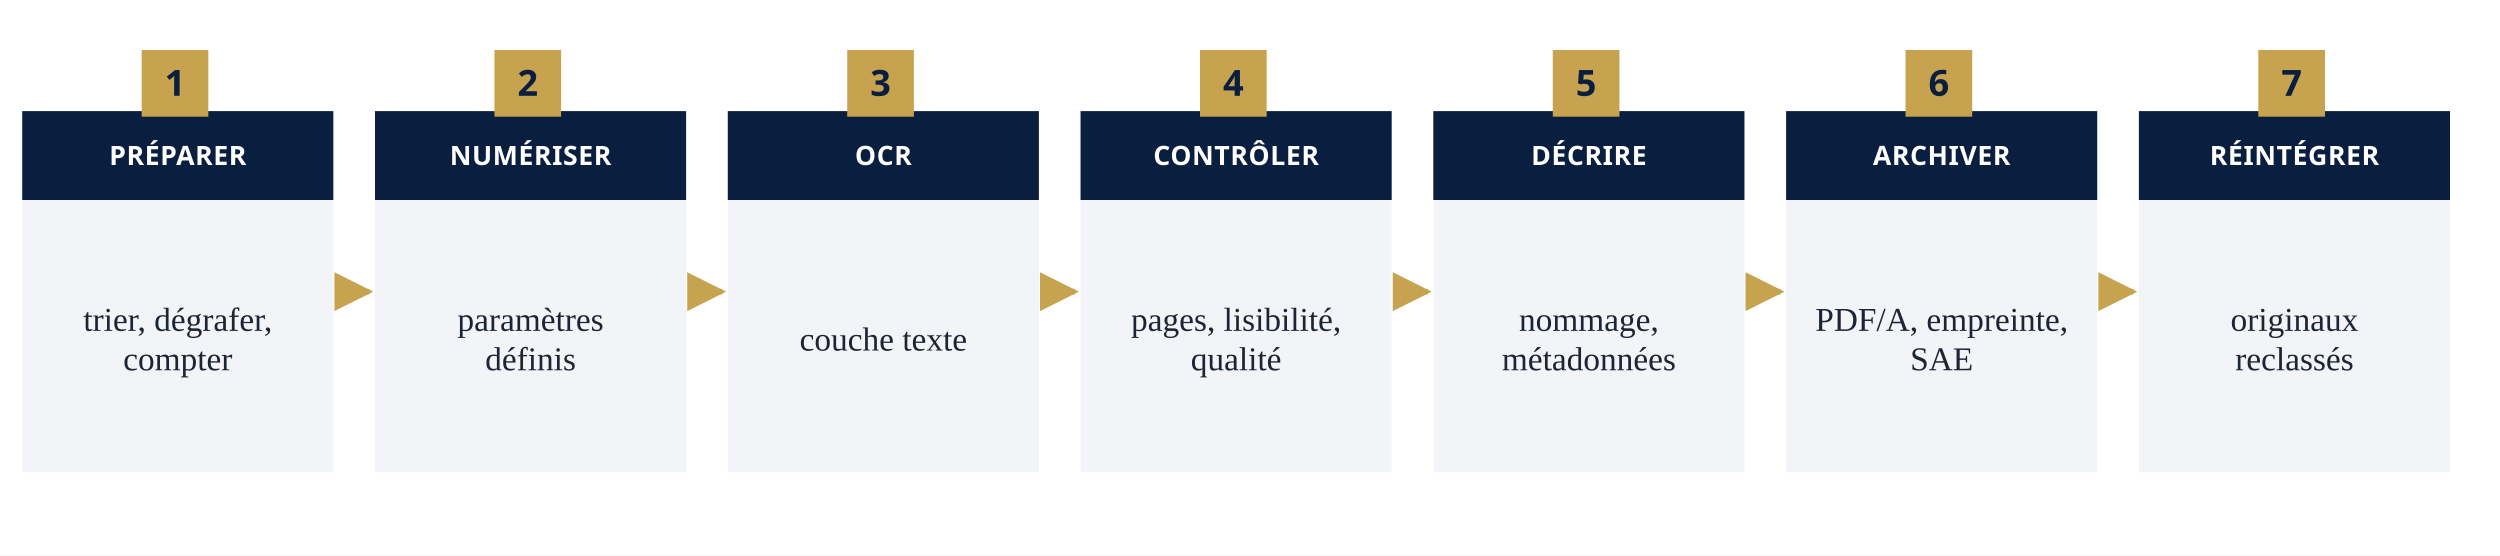
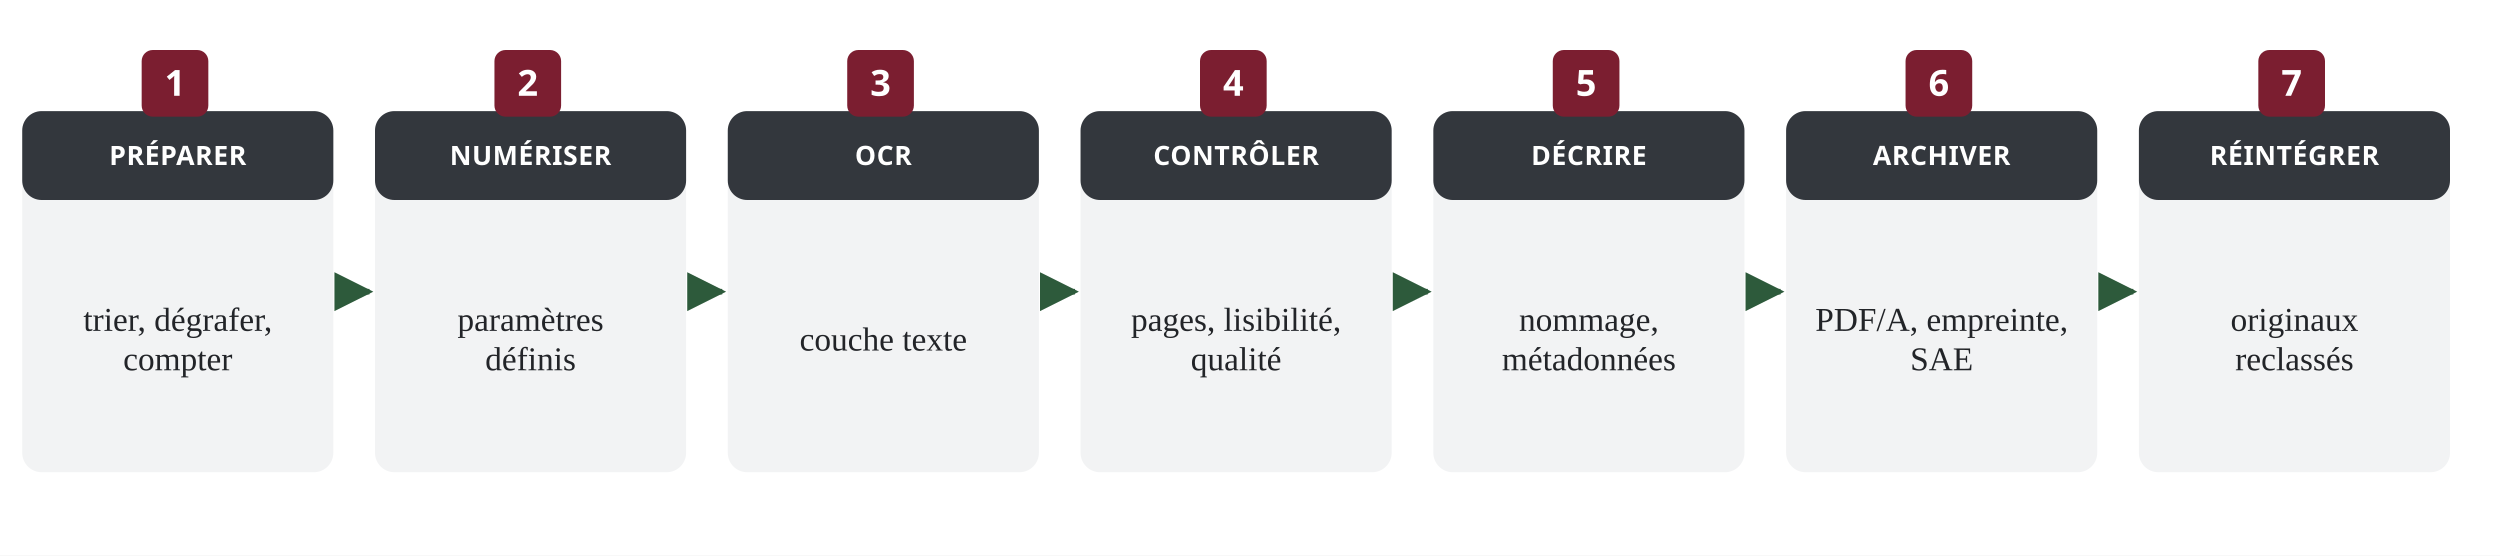
<svg xmlns="http://www.w3.org/2000/svg" viewBox="0 0 900 200" width="900" height="200">
  <defs>
    <marker id="ar" viewBox="0 0 10 10" refX="9" refY="5" markerWidth="7" markerHeight="7" orient="auto-start-reverse">
-       <path d="M0 0L10 5L0 10z" fill="#0A1E3F" />
+       <path d="M0 0L10 5L0 10z" fill="#33373D" />
    </marker>
    <marker id="arg" viewBox="0 0 10 10" refX="9" refY="5" markerWidth="7" markerHeight="7" orient="auto-start-reverse">
-       <path d="M0 0L10 5L0 10z" fill="#C7A34F" />
+       <path d="M0 0L10 5L0 10z" fill="#2D5A3B" />
    </marker>
  </defs>
  <rect width="900" height="200" fill="white" />
-   <rect x="8" y="40" width="112" height="130" rx="0" fill="#F2F4F7" stroke="none" stroke-width="1" />
-   <rect x="8" y="40" width="112" height="32" rx="0" fill="#0A1E3F" stroke="none" stroke-width="1" />
+   <rect x="8" y="40" width="112" height="130" rx="7" fill="#F2F3F4" stroke="none" stroke-width="1" />
+   <rect x="8" y="40" width="112" height="32" rx="7" fill="#33373D" stroke="none" stroke-width="1" />
  <text x="64" y="59.4" font-family="Montserrat" font-size="9.6" font-weight="800" fill="white" text-anchor="middle" letter-spacing="0.2">PRÉPARER</text>
-   <rect x="51" y="18" width="24" height="24" rx="0" fill="#C7A34F" stroke="none" stroke-width="1" />
-   <text x="63.0" y="34.5" font-family="Montserrat" font-size="13" font-weight="800" fill="#0A1E3F" text-anchor="middle" letter-spacing="0">1</text>
-   <text x="64" y="119.1" font-family="Source Sans 3" font-size="12" font-weight="400" fill="#1D2433" text-anchor="middle" letter-spacing="0">trier, dégrafer,</text>
-   <text x="64" y="133.3" font-family="Source Sans 3" font-size="12" font-weight="400" fill="#1D2433" text-anchor="middle" letter-spacing="0">compter</text>
-   <line x1="121" y1="105" x2="133" y2="105" stroke="#C7A34F" stroke-width="2" marker-end="url(#arg)" />
-   <rect x="135" y="40" width="112" height="130" rx="0" fill="#F2F4F7" stroke="none" stroke-width="1" />
-   <rect x="135" y="40" width="112" height="32" rx="0" fill="#0A1E3F" stroke="none" stroke-width="1" />
+   <rect x="51" y="18" width="24" height="24" rx="4" fill="#7B1E30" stroke="none" stroke-width="1" />
+   <text x="63.0" y="34.5" font-family="Montserrat" font-size="13" font-weight="800" fill="white" text-anchor="middle" letter-spacing="0">1</text>
+   <text x="64" y="119.1" font-family="Source Sans 3" font-size="12" font-weight="400" fill="#222428" text-anchor="middle" letter-spacing="0">trier, dégrafer,</text>
+   <text x="64" y="133.3" font-family="Source Sans 3" font-size="12" font-weight="400" fill="#222428" text-anchor="middle" letter-spacing="0">compter</text>
+   <line x1="121" y1="105" x2="133" y2="105" stroke="#2D5A3B" stroke-width="2" marker-end="url(#arg)" />
+   <rect x="135" y="40" width="112" height="130" rx="7" fill="#F2F3F4" stroke="none" stroke-width="1" />
+   <rect x="135" y="40" width="112" height="32" rx="7" fill="#33373D" stroke="none" stroke-width="1" />
  <text x="191" y="59.4" font-family="Montserrat" font-size="9.6" font-weight="800" fill="white" text-anchor="middle" letter-spacing="0.2">NUMÉRISER</text>
-   <rect x="178" y="18" width="24" height="24" rx="0" fill="#C7A34F" stroke="none" stroke-width="1" />
-   <text x="190.0" y="34.5" font-family="Montserrat" font-size="13" font-weight="800" fill="#0A1E3F" text-anchor="middle" letter-spacing="0">2</text>
-   <text x="191" y="119.1" font-family="Source Sans 3" font-size="12" font-weight="400" fill="#1D2433" text-anchor="middle" letter-spacing="0">paramètres</text>
-   <text x="191" y="133.3" font-family="Source Sans 3" font-size="12" font-weight="400" fill="#1D2433" text-anchor="middle" letter-spacing="0">définis</text>
-   <line x1="248" y1="105" x2="260" y2="105" stroke="#C7A34F" stroke-width="2" marker-end="url(#arg)" />
-   <rect x="262" y="40" width="112" height="130" rx="0" fill="#F2F4F7" stroke="none" stroke-width="1" />
-   <rect x="262" y="40" width="112" height="32" rx="0" fill="#0A1E3F" stroke="none" stroke-width="1" />
+   <rect x="178" y="18" width="24" height="24" rx="4" fill="#7B1E30" stroke="none" stroke-width="1" />
+   <text x="190.0" y="34.5" font-family="Montserrat" font-size="13" font-weight="800" fill="white" text-anchor="middle" letter-spacing="0">2</text>
+   <text x="191" y="119.1" font-family="Source Sans 3" font-size="12" font-weight="400" fill="#222428" text-anchor="middle" letter-spacing="0">paramètres</text>
+   <text x="191" y="133.3" font-family="Source Sans 3" font-size="12" font-weight="400" fill="#222428" text-anchor="middle" letter-spacing="0">définis</text>
+   <line x1="248" y1="105" x2="260" y2="105" stroke="#2D5A3B" stroke-width="2" marker-end="url(#arg)" />
+   <rect x="262" y="40" width="112" height="130" rx="7" fill="#F2F3F4" stroke="none" stroke-width="1" />
+   <rect x="262" y="40" width="112" height="32" rx="7" fill="#33373D" stroke="none" stroke-width="1" />
  <text x="318" y="59.4" font-family="Montserrat" font-size="9.6" font-weight="800" fill="white" text-anchor="middle" letter-spacing="0.2">OCR</text>
-   <rect x="305" y="18" width="24" height="24" rx="0" fill="#C7A34F" stroke="none" stroke-width="1" />
-   <text x="317.0" y="34.5" font-family="Montserrat" font-size="13" font-weight="800" fill="#0A1E3F" text-anchor="middle" letter-spacing="0">3</text>
-   <text x="318" y="126.2" font-family="Source Sans 3" font-size="12" font-weight="400" fill="#1D2433" text-anchor="middle" letter-spacing="0">couche texte</text>
-   <line x1="375" y1="105" x2="387" y2="105" stroke="#C7A34F" stroke-width="2" marker-end="url(#arg)" />
-   <rect x="389" y="40" width="112" height="130" rx="0" fill="#F2F4F7" stroke="none" stroke-width="1" />
-   <rect x="389" y="40" width="112" height="32" rx="0" fill="#0A1E3F" stroke="none" stroke-width="1" />
+   <rect x="305" y="18" width="24" height="24" rx="4" fill="#7B1E30" stroke="none" stroke-width="1" />
+   <text x="317.0" y="34.5" font-family="Montserrat" font-size="13" font-weight="800" fill="white" text-anchor="middle" letter-spacing="0">3</text>
+   <text x="318" y="126.2" font-family="Source Sans 3" font-size="12" font-weight="400" fill="#222428" text-anchor="middle" letter-spacing="0">couche texte</text>
+   <line x1="375" y1="105" x2="387" y2="105" stroke="#2D5A3B" stroke-width="2" marker-end="url(#arg)" />
+   <rect x="389" y="40" width="112" height="130" rx="7" fill="#F2F3F4" stroke="none" stroke-width="1" />
+   <rect x="389" y="40" width="112" height="32" rx="7" fill="#33373D" stroke="none" stroke-width="1" />
  <text x="445" y="59.4" font-family="Montserrat" font-size="9.6" font-weight="800" fill="white" text-anchor="middle" letter-spacing="0.2">CONTRÔLER</text>
-   <rect x="432" y="18" width="24" height="24" rx="0" fill="#C7A34F" stroke="none" stroke-width="1" />
-   <text x="444.0" y="34.5" font-family="Montserrat" font-size="13" font-weight="800" fill="#0A1E3F" text-anchor="middle" letter-spacing="0">4</text>
-   <text x="445" y="119.1" font-family="Source Sans 3" font-size="12" font-weight="400" fill="#1D2433" text-anchor="middle" letter-spacing="0">pages, lisibilité,</text>
-   <text x="445" y="133.3" font-family="Source Sans 3" font-size="12" font-weight="400" fill="#1D2433" text-anchor="middle" letter-spacing="0">qualité</text>
-   <line x1="502" y1="105" x2="514" y2="105" stroke="#C7A34F" stroke-width="2" marker-end="url(#arg)" />
-   <rect x="516" y="40" width="112" height="130" rx="0" fill="#F2F4F7" stroke="none" stroke-width="1" />
-   <rect x="516" y="40" width="112" height="32" rx="0" fill="#0A1E3F" stroke="none" stroke-width="1" />
+   <rect x="432" y="18" width="24" height="24" rx="4" fill="#7B1E30" stroke="none" stroke-width="1" />
+   <text x="444.0" y="34.5" font-family="Montserrat" font-size="13" font-weight="800" fill="white" text-anchor="middle" letter-spacing="0">4</text>
+   <text x="445" y="119.1" font-family="Source Sans 3" font-size="12" font-weight="400" fill="#222428" text-anchor="middle" letter-spacing="0">pages, lisibilité,</text>
+   <text x="445" y="133.3" font-family="Source Sans 3" font-size="12" font-weight="400" fill="#222428" text-anchor="middle" letter-spacing="0">qualité</text>
+   <line x1="502" y1="105" x2="514" y2="105" stroke="#2D5A3B" stroke-width="2" marker-end="url(#arg)" />
+   <rect x="516" y="40" width="112" height="130" rx="7" fill="#F2F3F4" stroke="none" stroke-width="1" />
+   <rect x="516" y="40" width="112" height="32" rx="7" fill="#33373D" stroke="none" stroke-width="1" />
  <text x="572" y="59.4" font-family="Montserrat" font-size="9.6" font-weight="800" fill="white" text-anchor="middle" letter-spacing="0.2">DÉCRIRE</text>
-   <rect x="559" y="18" width="24" height="24" rx="0" fill="#C7A34F" stroke="none" stroke-width="1" />
-   <text x="571.0" y="34.5" font-family="Montserrat" font-size="13" font-weight="800" fill="#0A1E3F" text-anchor="middle" letter-spacing="0">5</text>
-   <text x="572" y="119.1" font-family="Source Sans 3" font-size="12" font-weight="400" fill="#1D2433" text-anchor="middle" letter-spacing="0">nommage,</text>
-   <text x="572" y="133.3" font-family="Source Sans 3" font-size="12" font-weight="400" fill="#1D2433" text-anchor="middle" letter-spacing="0">métadonnées</text>
-   <line x1="629" y1="105" x2="641" y2="105" stroke="#C7A34F" stroke-width="2" marker-end="url(#arg)" />
-   <rect x="643" y="40" width="112" height="130" rx="0" fill="#F2F4F7" stroke="none" stroke-width="1" />
-   <rect x="643" y="40" width="112" height="32" rx="0" fill="#0A1E3F" stroke="none" stroke-width="1" />
+   <rect x="559" y="18" width="24" height="24" rx="4" fill="#7B1E30" stroke="none" stroke-width="1" />
+   <text x="571.0" y="34.5" font-family="Montserrat" font-size="13" font-weight="800" fill="white" text-anchor="middle" letter-spacing="0">5</text>
+   <text x="572" y="119.1" font-family="Source Sans 3" font-size="12" font-weight="400" fill="#222428" text-anchor="middle" letter-spacing="0">nommage,</text>
+   <text x="572" y="133.3" font-family="Source Sans 3" font-size="12" font-weight="400" fill="#222428" text-anchor="middle" letter-spacing="0">métadonnées</text>
+   <line x1="629" y1="105" x2="641" y2="105" stroke="#2D5A3B" stroke-width="2" marker-end="url(#arg)" />
+   <rect x="643" y="40" width="112" height="130" rx="7" fill="#F2F3F4" stroke="none" stroke-width="1" />
+   <rect x="643" y="40" width="112" height="32" rx="7" fill="#33373D" stroke="none" stroke-width="1" />
  <text x="699" y="59.4" font-family="Montserrat" font-size="9.6" font-weight="800" fill="white" text-anchor="middle" letter-spacing="0.2">ARCHIVER</text>
-   <rect x="686" y="18" width="24" height="24" rx="0" fill="#C7A34F" stroke="none" stroke-width="1" />
-   <text x="698.0" y="34.5" font-family="Montserrat" font-size="13" font-weight="800" fill="#0A1E3F" text-anchor="middle" letter-spacing="0">6</text>
-   <text x="699" y="119.1" font-family="Source Sans 3" font-size="12" font-weight="400" fill="#1D2433" text-anchor="middle" letter-spacing="0">PDF/A, empreinte,</text>
-   <text x="699" y="133.3" font-family="Source Sans 3" font-size="12" font-weight="400" fill="#1D2433" text-anchor="middle" letter-spacing="0">SAE</text>
-   <line x1="756" y1="105" x2="768" y2="105" stroke="#C7A34F" stroke-width="2" marker-end="url(#arg)" />
-   <rect x="770" y="40" width="112" height="130" rx="0" fill="#F2F4F7" stroke="none" stroke-width="1" />
-   <rect x="770" y="40" width="112" height="32" rx="0" fill="#0A1E3F" stroke="none" stroke-width="1" />
+   <rect x="686" y="18" width="24" height="24" rx="4" fill="#7B1E30" stroke="none" stroke-width="1" />
+   <text x="698.0" y="34.5" font-family="Montserrat" font-size="13" font-weight="800" fill="white" text-anchor="middle" letter-spacing="0">6</text>
+   <text x="699" y="119.1" font-family="Source Sans 3" font-size="12" font-weight="400" fill="#222428" text-anchor="middle" letter-spacing="0">PDF/A, empreinte,</text>
+   <text x="699" y="133.3" font-family="Source Sans 3" font-size="12" font-weight="400" fill="#222428" text-anchor="middle" letter-spacing="0">SAE</text>
+   <line x1="756" y1="105" x2="768" y2="105" stroke="#2D5A3B" stroke-width="2" marker-end="url(#arg)" />
+   <rect x="770" y="40" width="112" height="130" rx="7" fill="#F2F3F4" stroke="none" stroke-width="1" />
+   <rect x="770" y="40" width="112" height="32" rx="7" fill="#33373D" stroke="none" stroke-width="1" />
  <text x="826" y="59.4" font-family="Montserrat" font-size="9.6" font-weight="800" fill="white" text-anchor="middle" letter-spacing="0.2">RÉINTÉGRER</text>
-   <rect x="813" y="18" width="24" height="24" rx="0" fill="#C7A34F" stroke="none" stroke-width="1" />
-   <text x="825.0" y="34.5" font-family="Montserrat" font-size="13" font-weight="800" fill="#0A1E3F" text-anchor="middle" letter-spacing="0">7</text>
-   <text x="826" y="119.1" font-family="Source Sans 3" font-size="12" font-weight="400" fill="#1D2433" text-anchor="middle" letter-spacing="0">originaux</text>
-   <text x="826" y="133.3" font-family="Source Sans 3" font-size="12" font-weight="400" fill="#1D2433" text-anchor="middle" letter-spacing="0">reclassés</text>
+   <rect x="813" y="18" width="24" height="24" rx="4" fill="#7B1E30" stroke="none" stroke-width="1" />
+   <text x="825.0" y="34.5" font-family="Montserrat" font-size="13" font-weight="800" fill="white" text-anchor="middle" letter-spacing="0">7</text>
+   <text x="826" y="119.1" font-family="Source Sans 3" font-size="12" font-weight="400" fill="#222428" text-anchor="middle" letter-spacing="0">originaux</text>
+   <text x="826" y="133.3" font-family="Source Sans 3" font-size="12" font-weight="400" fill="#222428" text-anchor="middle" letter-spacing="0">reclassés</text>
</svg>
